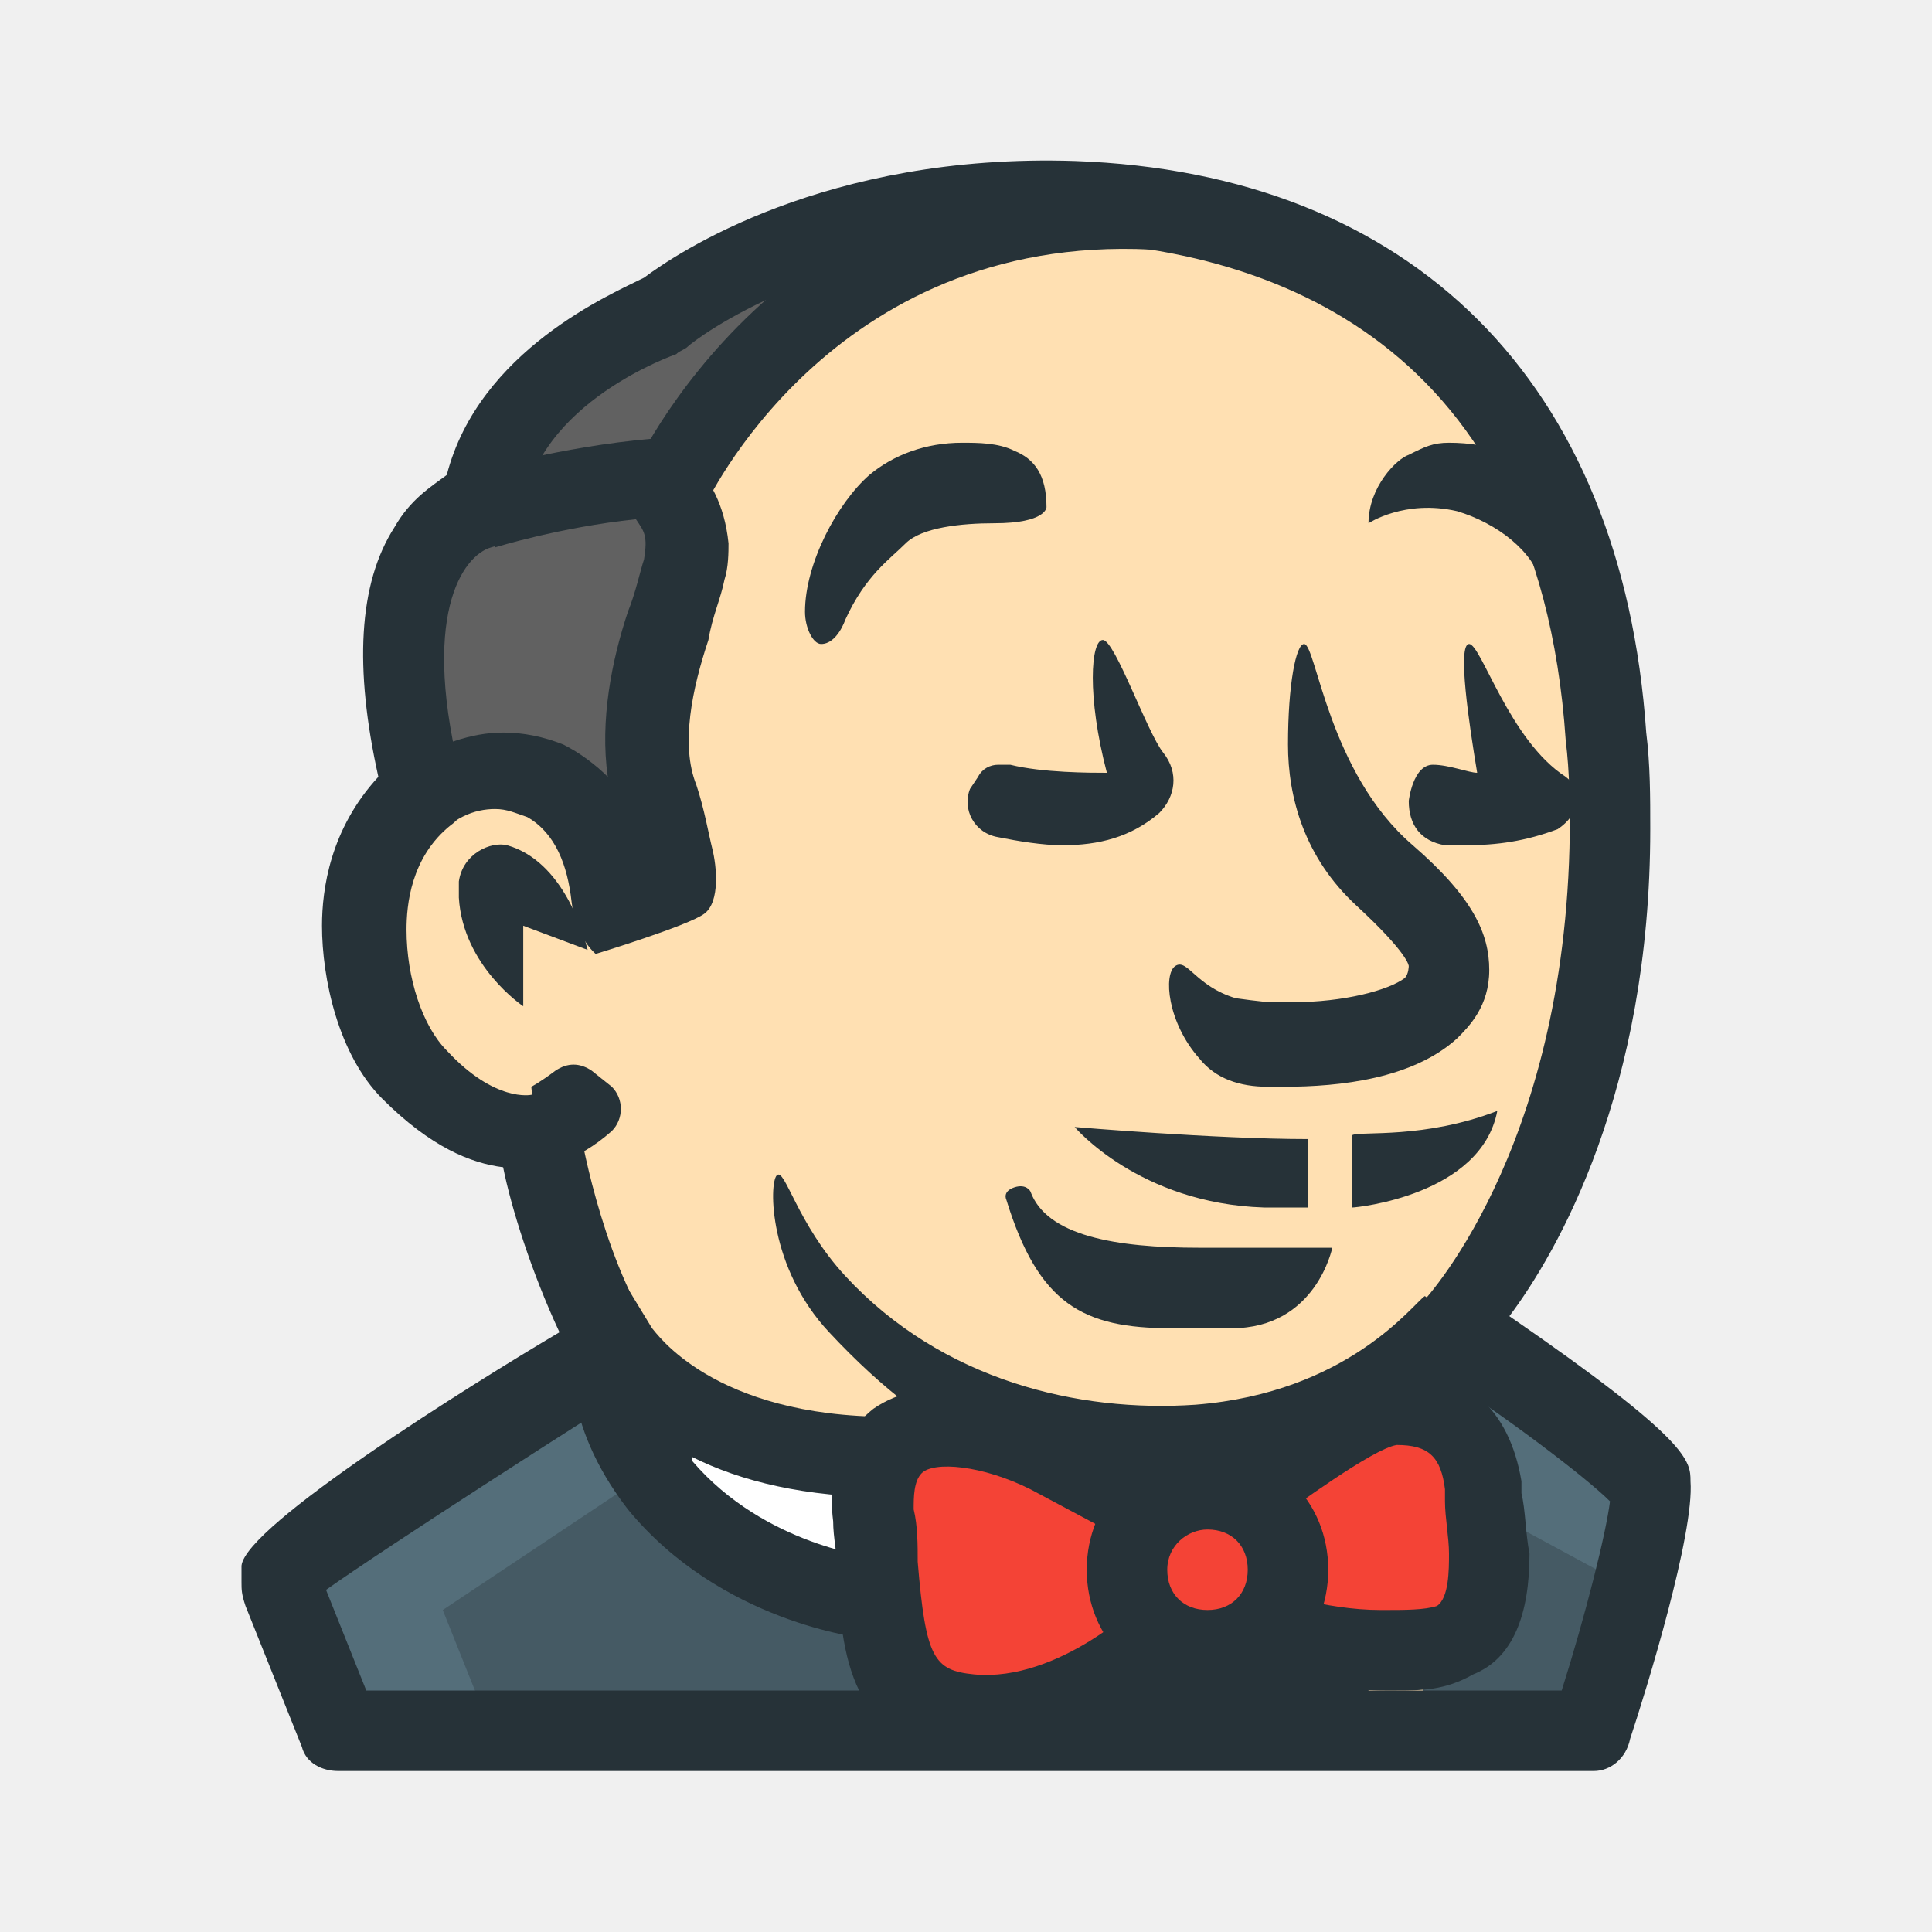
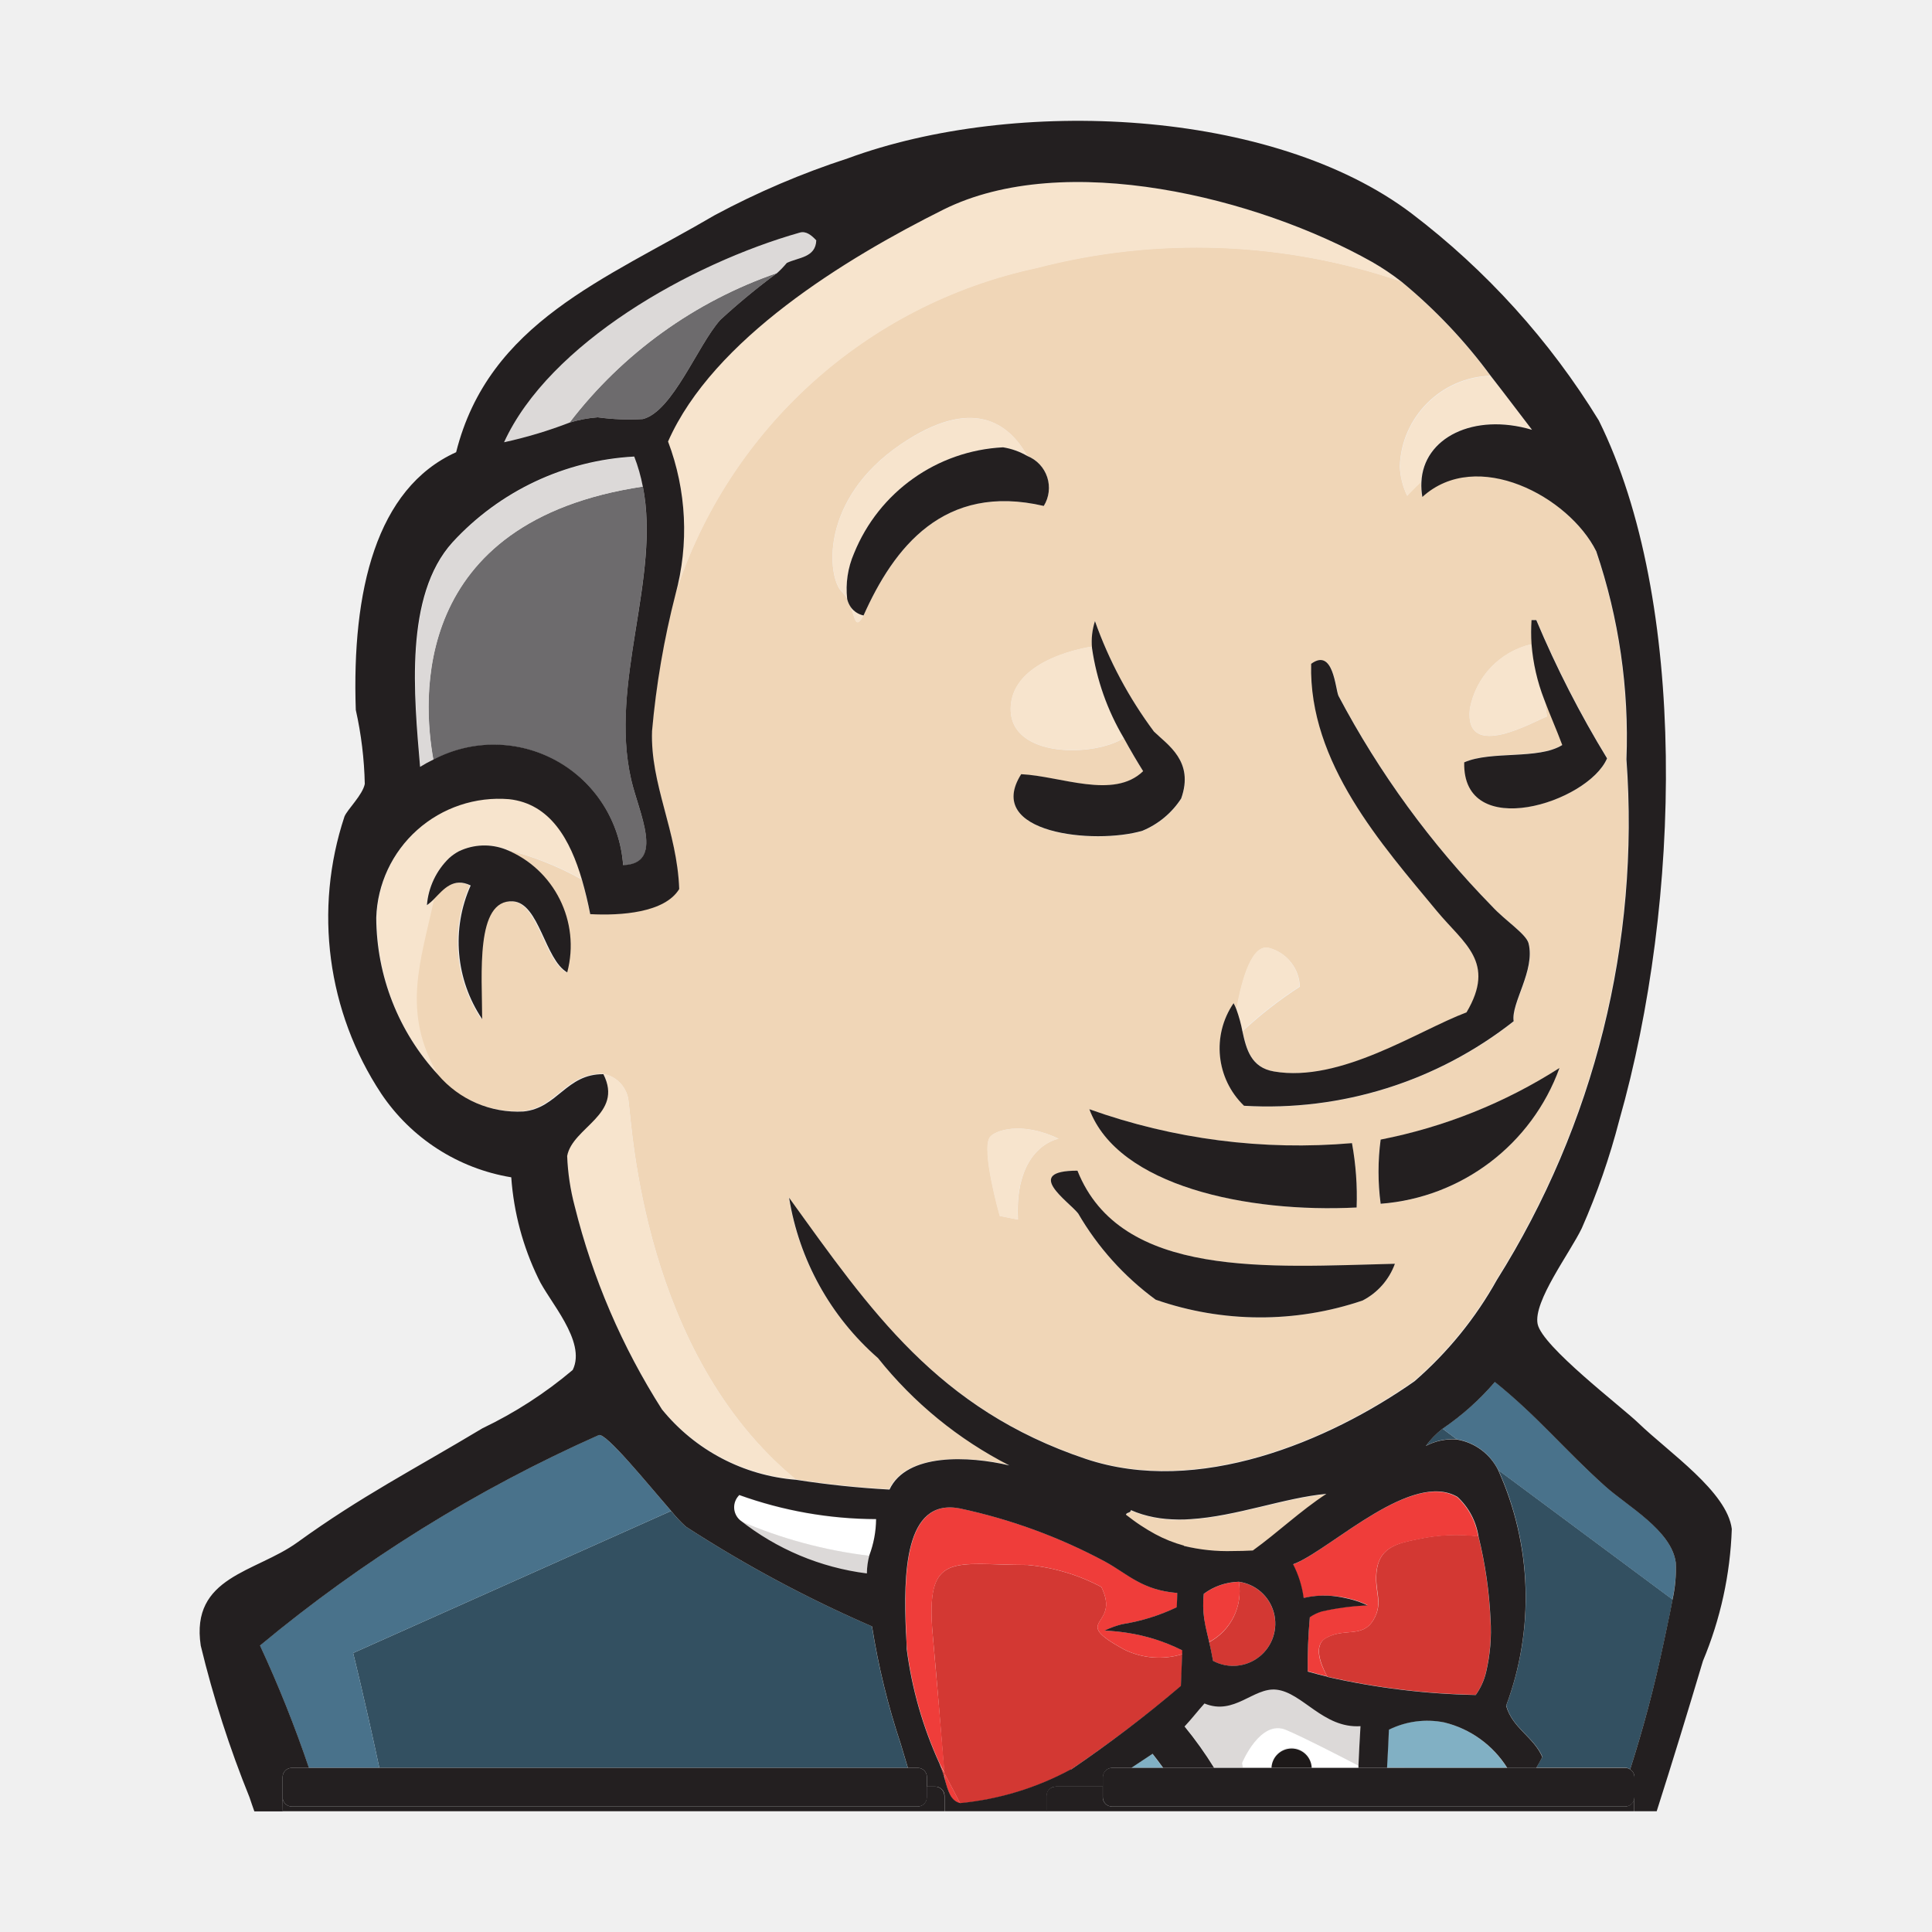
- <svg xmlns="http://www.w3.org/2000/svg" viewBox="0 0 48 48" width="48px" height="48px">
-   <path fill="#ffe0b2" d="M15.2,33.5c-0.5,0.3-8.2,5.2-8.2,5.5c0,0.4,0,0.4,0,0.4L8.4,43h31.2c0,0,1.5-4.8,1.4-6 c0-0.6-5-3.9-5-3.9s3.9-3.9,4-12.4c0-0.8,0-1.6-0.1-2.4C39.2,8.7,33.1,5.3,26.7,5c-6.5-0.2-10.1,2.8-10.1,2.8s-4.1,1.4-4.5,4.7 c0,0-3.2,0.6-1.5,7.1C9.3,20.6,9,22,9,23c0,1.3,0.4,2.8,1.2,3.7c1.7,1.8,3.1,1.4,3.1,1.4S13.9,31.3,15.2,33.5z" />
-   <path fill="#f44336" d="M36.8,36.9C36.6,35.6,36,35,34.7,35h-0.1l-0.1,0c-0.4,0.1-1,0.3-2.7,1.5l-1,0.7 C30.6,37.1,30.3,37,30,37c-0.5,0-0.9,0.2-1.3,0.5l-1-0.5L26,36.1c-0.9-0.4-1.8-0.7-2.5-0.7c-0.5,0-0.9,0.1-1.3,0.3 c-0.5,0.4-0.7,1-0.6,1.8c0,0.4,0.1,0.9,0.1,1.3c0.2,2.1,0.3,3.6,2.3,3.7c0.1,0,0.2,0,0.3,0c1.1,0,2.4-0.4,3.6-1.3l0.9-0.6 c0.3,0.2,0.7,0.4,1.1,0.4c0.5,0,0.9-0.2,1.2-0.4l1.4,0.3c0.6,0.1,1.1,0.2,1.6,0.2l0.4,0c0.5,0,1,0,1.5-0.3c0.6-0.3,0.9-1,0.9-2.1 c0-0.5-0.1-1-0.1-1.4L36.8,36.9z" />
-   <path fill="#fff" d="M21.7,38.9c0-0.4-0.1-0.8-0.1-1.3c-0.1-0.6,0-1,0.2-1.4c-5-0.1-6.6-2.7-6.6-2.7s-0.3,1.6,1.1,3.4 c2.1,2.5,5.3,2.8,5.3,2.8h0.2C21.8,39.5,21.8,39.2,21.7,38.9z" />
-   <path fill="#546e7a" d="M22.9,43l-0.7-1.4c-0.1-0.3-0.2-0.6-0.3-1.1l-0.1-0.7l-0.7-0.1c-0.9-0.2-3.1-0.8-4.7-2.7 c-0.5-0.6-0.8-1.3-1-2L15,33.7l-1.1,0.7c-2,1.3-5.3,3.4-6.4,4.3l-0.6,0.5L8.4,43L22.9,43L22.9,43z" />
-   <path fill="#455a64" d="M12.2,43h10.7l-0.7-1.4c-0.1-0.3-0.2-0.6-0.3-1.1l-0.1-0.7l-0.7-0.1c-0.9-0.2-3.1-0.8-4.7-2.7 c-0.1-0.1-0.2-0.3-0.3-0.4L11,40L12.2,43z" />
-   <path fill="#546e7a" d="M40.7,36.5c-0.6-0.6-2.4-1.9-3.1-2.4l-0.7-0.5c-0.2,0.2-0.6,0.7-1.3,1.2l0.7,0.7 c0.3,0.3,0.5,0.8,0.6,1.3l0,0.3c0.1,0.4,0.1,0.9,0.1,1.4c0,1.7-0.6,2-0.9,2.1c-0.2,0.1-0.5,0.2-0.8,0.2l0.1,2h4.1l0.2-0.7 c0.5-1.6,1.1-3.9,1.2-4.9l0-0.5L40.7,36.5z" />
-   <path fill="#455a64" d="M39.6,43l0.2-0.7c0.3-0.8,0.5-1.9,0.8-2.8l-3.7-2c0,0.3,0.1,0.7,0.1,1.1c0,1.7-0.6,2-0.9,2.1 c-0.2,0.1-0.5,0.2-0.8,0.2l0.1,2L39.6,43L39.6,43z" />
-   <path fill="#616161" d="M10.3,19.8C10.3,19.8,10.4,19.7,10.3,19.8L10.3,19.8l0.1-0.1c0.5-0.4,1.2-0.7,1.8-0.7 c0.6,0,0.9,0.2,1.2,0.3c1.3,0.7,1.6,2,1.7,2.9l0,0l0,0.1l0,0.1c0.6-0.2,1.2-0.4,1.4-0.5c0-0.1,0-0.3-0.1-0.6 c-0.1-0.4-0.2-0.9-0.4-1.4c-0.4-1.1-0.3-2.5,0.3-4.3l0.1-0.2c0.1-0.4,0.3-0.8,0.3-1.1c0-0.3,0.1-0.6,0.1-0.7c0-0.3-0.1-0.5-0.2-0.8 l-0.2-0.5l0.3-0.5c0.9-1.5,4.2-6.5,10.9-6.5c0.2,0,0.4,0,0.7,0l-0.2,0C27.7,5.1,27.2,5,26.7,5c-0.2,0-0.5,0-0.7,0l0,0 c-5.4,0-8.7,2.3-9.3,2.7l-0.1,0.1l-0.1,0.1c-0.6,0.2-3.7,1.5-4.3,4.2L12,12.4l-0.4,0.2c-0.4,0.2-0.7,0.5-0.9,0.9 c-0.7,1.2-0.8,3-0.3,5.5l0.1,0.5L10.1,20c0,0-0.1,0.1-0.1,0.1C10.1,20,10.2,19.9,10.3,19.8z" />
-   <path fill="#263238" d="M28 41H34V43H28zM14.2 22.4c-.1-.9-.4-1.7-1.1-2.1-.3-.1-.5-.2-.8-.2-.5 0-1.1.2-1.6.9l-.7-2c.9-.5 1.7-.8 2.5-.8.5 0 1 .1 1.5.3.4.2.8.5 1.1.8-.2-1.4.1-2.9.5-4.1.2-.5.3-1 .4-1.3.1-.6 0-.7-.2-1-1.9.2-3.5.7-3.5.7l-.5-1.9c.1 0 2.1-.6 4.4-.8l.7-.1.3.6c0 0 .1.1.1.2.3.3.7.9.8 1.9 0 .2 0 .6-.1.9-.1.5-.3.9-.4 1.5-.4 1.2-.7 2.6-.3 3.6.2.6.3 1.2.4 1.6.1.4.2 1.3-.2 1.6-.4.3-2.7 1-2.7 1S14.3 23.3 14.2 22.4z" />
-   <path fill="#263238" d="M17.5,12.6l-1.8-0.8c0-0.1,3.7-8.2,13-7.6l-0.1,2C20.6,5.8,17.5,12.6,17.5,12.6z" />
-   <path fill="#fff" d="M22,36.2c-5.1,0-6.8-2.7-6.8-2.7s-0.3,1.6,1.1,3.4c2.1,2.5,5.3,2.8,5.3,2.8" />
-   <path fill="#263238" d="M21.5 40.7c-.1 0-3.6-.4-5.9-3.2-1.7-2.2-1.4-4-1.3-4.2l.5-2.6 1.4 2.3c.1.1 1.5 2.2 5.9 2.2v2c-2.1 0-3.7-.4-4.9-1 0 0 0 0 0 .1 1.8 2.1 4.5 2.4 4.6 2.4L21.5 40.7zM34.7 42c-.1 0-.2 0-.3 0-1.8 0-3.5-.6-3.6-.6l.7-1.9c0 0 1.4.5 2.8.5l.1 0c.5 0 1 0 1.3-.1C36 39.7 36 39 36 38.6c0-.4-.1-.9-.1-1.3l0-.3c-.1-.8-.4-1.1-1.2-1.1-.6.1-2.5 1.5-3.2 2L31 38.3l-1.2-1.6.4-.3c1.9-1.4 3.4-2.4 4.4-2.4 1.8 0 2.9 1 3.2 2.8l0 .3c.1.4.1 1 .2 1.5 0 1.5-.4 2.6-1.4 3C35.9 42 35.3 42 34.7 42z" />
-   <path fill="#263238" d="M24.3 43.6c-.1 0-.2 0-.3 0-2.9-.2-3.1-2.5-3.2-4.6 0-.4-.1-.8-.1-1.2-.2-1.6.5-2.4 1-2.8 1.3-.9 3.3-.5 4.8.2l3 1.6-.9 1.8-3-1.6c-1.2-.6-2.4-.7-2.7-.4-.2.2-.2.6-.2.9.1.4.1.9.1 1.3.2 2.4.4 2.7 1.4 2.8 2.1.2 4.2-1.8 4.2-1.9l1.4 1.4C29.6 41.3 27.2 43.6 24.3 43.6zM21 15.4c0 0-.2.6-.6.6-.2 0-.4-.4-.4-.8 0-1.2.8-2.7 1.6-3.4.6-.5 1.4-.8 2.3-.8.4 0 .9 0 1.3.2.5.2.8.6.8 1.4 0 0 0 .4-1.3.4-.8 0-1.8.1-2.2.5C22.1 13.9 21.5 14.3 21 15.4zM26.4 21c-.5 0-1.1-.1-1.6-.2-.6-.1-.9-.7-.7-1.2l.2-.3c.1-.2.3-.3.5-.3.1 0 .2 0 .3 0 .8.2 2 .2 2.4.2-.5-1.9-.4-3.3-.1-3.3s1.1 2.3 1.5 2.8c.4.5.3 1.1-.1 1.5C28.1 20.8 27.3 21 26.4 21zM36.4 21c-.2 0-.3 0-.5 0-.6-.1-.9-.5-.9-1.1 0 0 .1-.9.6-.9.4 0 .9.2 1.1.2C36.5 18 36.2 16 36.5 16c.3 0 1 2.4 2.4 3.3.4.3.4.9-.2 1.3C37.9 20.9 37.2 21 36.4 21zM38.3 14.5c-.2-.8-1.1-1.5-2.1-1.8C34.9 12.4 34 13 34 13c0-.9.7-1.6 1-1.7.4-.2.6-.3 1-.3 2.1 0 2.9 1.3 3.6 2.6L38.3 14.5z" />
-   <path fill="#263238" d="M31.9 27c-.1 0-.3 0-.4 0 0 0 0 0 0 0-.7 0-1.3-.2-1.7-.7-.8-.9-.9-2.1-.6-2.3.3-.2.5.5 1.5.8 0 0 .7.1.9.1.2 0 .3 0 .5 0 1.3 0 2.4-.3 2.8-.6C35 24.2 35 24 35 24c0 0 0-.3-1.3-1.5-1.3-1.2-1.7-2.7-1.7-4 0-1.5.2-2.5.4-2.5.3 0 .6 3.2 2.7 5 1.5 1.3 1.9 2.2 1.9 3.1 0 .9-.5 1.4-.8 1.7C35.1 26.8 33.3 27 31.9 27zM31.4 30c-3.1-.1-4.7-2-4.7-2s3.5.3 5.8.3V30H31.4zM33.6 30v-.9-.9c.2-.1 1.8.1 3.6-.6C36.8 29.7 33.7 30 33.6 30zM29.1 33c-2.2 0-3.3-.6-4.1-3.2 0 0-.1-.2.2-.3s.4.1.4.1c.4 1.1 2.1 1.4 4.2 1.4.1 0 .2 0 .3 0 1 0 3 0 3 0s-.4 2-2.5 2C30.3 33 29.3 33 29.1 33z" />
-   <path fill="#263238" d="M29 37c-3.2 0-5.7-1-8.4-3.9-1.5-1.6-1.5-3.7-1.3-3.9s.5 1.2 1.7 2.5c2.4 2.6 5.8 3.4 8.7 3.2 3.8-.3 5.4-2.5 5.7-2.7l1.7 1.2c-.1.1-2.4 3.1-7.2 3.5C29.5 37 29.3 37 29 37zM13.4 29l-.1-1-.1-1c0 0 .2-.1.6-.4.3-.2.6-.2.9 0l.5.4c.3.3.3.8 0 1.1C14.3 28.9 13.5 29 13.4 29zM13 23l1.6.6c-.1-.4-.6-2.2-2-2.6-.4-.1-1.1.2-1.2.9 0 0 0 .2 0 .3 0 0 0 .1 0 .1C11.5 24 13 25 13 25V23z" />
-   <path fill="#263238" d="M30,42c-1.7,0-3-1.3-3-3s1.3-3,3-3s3,1.3,3,3S31.7,42,30,42z M30,38c-0.5,0-1,0.4-1,1s0.4,1,1,1 s1-0.4,1-1S30.6,38,30,38z" />
-   <path fill="#263238" d="M39.6,44H8.4c-0.4,0-0.8-0.2-0.9-0.6l-1.4-3.5C6,39.6,6,39.5,6,39.3l0-0.4c0.1-1,5.7-4.5,7.9-5.8 c-0.7-1.5-1.2-3.1-1.4-4.1c-0.8-0.1-1.8-0.5-3-1.7C8.4,26.2,8,24.3,8,23c0-0.9,0.2-2.4,1.4-3.7c-0.6-2.7-0.5-4.8,0.4-6.2 c0.4-0.7,0.9-1,1.3-1.3c0.8-3.1,4.1-4.5,4.9-4.9c0.8-0.6,4.5-3.1,10.7-2.9c8.4,0.3,13.6,5.5,14.2,14.2C41,19,41,19.8,41,20.6 c0,6.5-2.3,10.5-3.5,12.1c4.5,3.1,4.5,3.6,4.5,4.1c0.1,1.3-1.1,5.2-1.5,6.4C40.4,43.7,40,44,39.6,44z M9.1,42h29.7 c0.6-1.9,1.1-3.9,1.2-4.7c-0.6-0.6-2.7-2.2-4.6-3.4c-0.2-0.2-0.4-0.4-0.4-0.7s0.1-0.6,0.3-0.8c0,0,3.6-3.7,3.7-11.7 c0-0.7,0-1.5-0.1-2.3C38.2,8,30.9,6.2,26.6,6c-6-0.2-9.4,2.5-9.5,2.6c-0.1,0.1-0.2,0.1-0.3,0.2c0,0-3.5,1.2-3.8,3.9 c-0.1,0.4-0.4,0.8-0.8,0.9c-0.7,0.2-1.8,1.7-0.7,5.9c0.1,0.4,0,0.8-0.3,1c-1,0.8-1.1,2-1.1,2.6c0,1.2,0.4,2.4,1,3 c1.2,1.3,2.1,1.1,2.1,1.1c0.3-0.1,0.6,0,0.8,0.1c0.2,0.2,0.4,0.4,0.4,0.7c0,0,0.5,3.1,1.8,5.1c0.1,0.2,0.2,0.5,0.1,0.8 c-0.1,0.3-0.2,0.5-0.5,0.6c-0.7,0.4-6.3,4-7.7,5L9.1,42z M40.1,37.4L40.1,37.4L40.1,37.4z" />
+ <svg xmlns="http://www.w3.org/2000/svg" width="800px" height="800px" viewBox="0 0 32 32">
+   <path d="M19.513,25.173c-.068,0-.136,0-.2-.01C19.378,25.169,19.445,25.173,19.513,25.173Z" style="fill:none" />
+   <path d="M18.919,25.087a1.93,1.93,0,0,0,.392.076A1.93,1.93,0,0,1,18.919,25.087Z" style="fill:none" />
+   <path d="M20.091,27.511c-.021-.121-.043-.221-.064-.31h0c.021.089.043.189.064.31Z" style="fill:none" />
+   <path d="M7.436,14.214A.832.832,0,0,1,7.6,14.1.581.581,0,0,0,7.436,14.214Z" style="fill:#f0d6b7" />
+   <path d="M10.412,18.253c.06.421.24,4.164,2.766,6.25a15.465,15.465,0,0,0,1.549.162c.28-.6,1.312-.554,1.985-.4a6.648,6.648,0,0,1-2.176-1.778,4.466,4.466,0,0,1-1.472-2.656c1.348,1.87,2.462,3.5,4.913,4.326,1.855.622,4.021-.285,5.446-1.286a6.258,6.258,0,0,0,1.365-1.68,14.242,14.242,0,0,0,2.145-8.621,9.567,9.567,0,0,0-.5-3.446c-.453-.908-1.984-1.72-2.88-.9a1.07,1.07,0,0,1-.016-.246c-.143.134-.23.232-.23.232a1.209,1.209,0,0,1-.122-.487,1.551,1.551,0,0,1,1.5-1.5,8.674,8.674,0,0,0-1.479-1.563,10.49,10.49,0,0,0-6.047-.222,8.06,8.06,0,0,0-5.975,5.4,14.085,14.085,0,0,0-.388,2.263c-.031.884.416,1.655.45,2.617-.239.394-.969.443-1.474.416-.037-.187-.082-.379-.136-.566a5.158,5.158,0,0,0-1.265-.5,1.719,1.719,0,0,1,1.009,2.038c-.373-.213-.462-1.15-.9-1.177-.626-.038-.512,1.216-.509,1.95a2.291,2.291,0,0,1-.19-2.213c-.284-.139-.444.061-.6.217-.222,1.036-.547,1.873.062,2.92a1.734,1.734,0,0,0,1.414.6c.567-.056.706-.624,1.324-.618A.513.513,0,0,1,10.412,18.253ZM16.861,20.2l-.3-.061s-.314-1.1-.163-1.306c.08-.107.52-.268,1.136.028C17.53,18.862,16.8,18.984,16.861,20.2Zm5.706,1.341a5.27,5.27,0,0,1-3.426-.014A4.687,4.687,0,0,1,17.858,20.1c-.155-.2-.927-.708-.012-.709h0c.717,1.8,3.18,1.592,5.257,1.543A1.111,1.111,0,0,1,22.567,21.542Zm.3-1.6a4.016,4.016,0,0,1,0-1.063,8.538,8.538,0,0,0,2.96-1.185h0A3.425,3.425,0,0,1,22.866,19.939Zm2.756-8.073c-.183.061-1.37.762-1.278-.122a1.348,1.348,0,0,1,1.026-1.077,3.037,3.037,0,0,1,0-.4h0l.079,0a17.146,17.146,0,0,0,1.172,2.29c-.317.738-2.4,1.39-2.366.066.45-.2,1.227-.04,1.626-.291-.094-.257-.2-.5-.3-.756Zm-5.187,4.75a.719.719,0,0,1,.046.1c.091-.507.259-1.1.548-1.013a.684.684,0,0,1,.5.638,6.908,6.908,0,0,0-.948.738c.065.3.144.6.523.668,1.106.189,2.393-.677,3.189-.979.493-.832-.043-1.138-.487-1.673-.91-1.1-2.13-2.456-2.086-4.1.368-.267.4.407.452.53a15.006,15.006,0,0,0,2.543,3.486c.214.234.567.459.606.614.113.451-.294.991-.247,1.29h0a6.587,6.587,0,0,1-4.466,1.4A1.322,1.322,0,0,1,20.434,16.615Zm1.958,2.321A4.933,4.933,0,0,1,22.47,20c-1.811.09-3.952-.358-4.427-1.629A10.285,10.285,0,0,0,22.393,18.936Zm-4.256-8.648a6.954,6.954,0,0,0,.977,1.829c.228.222.67.492.451,1.109a1.406,1.406,0,0,1-.642.534c-.79.233-2.631.048-2.008-.937.653.03,1.532.424,2.02-.05-.095-.152-.209-.341-.322-.551-.5.316-1.874.33-1.874-.479,0-.852,1.339-1.034,1.339-1.034l.01.024A1.11,1.11,0,0,1,18.137,10.288ZM14.914,7.363c1.195-.815,1.8-.35,2.1.188a.568.568,0,0,1,.274.828c-1.658-.386-2.482.694-2.985,1.814-.129.234-.136.068-.21-.136a.392.392,0,0,1-.061-.136A.551.551,0,0,0,13.94,9.8C13.7,9.553,13.575,8.276,14.914,7.363Z" style="fill:#f0d6b7" />
+   <path d="M6.283,29.28h8.753c-.04-.135-.079-.268-.118-.394a12.164,12.164,0,0,1-.476-1.948,21.079,21.079,0,0,1-3.087-1.655,2.353,2.353,0,0,1-.24-.257L5.849,27.379S6.038,28.133,6.283,29.28Z" style="fill:#335061" />
+   <path d="M9.433,7A2.125,2.125,0,0,1,9.9,6.912a3.817,3.817,0,0,0,.747.029c.494-.123.912-1.231,1.285-1.644a11.333,11.333,0,0,1,.941-.776A7.346,7.346,0,0,0,9.433,7Z" style="fill:#6d6b6d" />
+   <path d="M7.177,12.586a2.147,2.147,0,0,1,3.145,1.747c.694-.018.259-.866.134-1.413-.369-1.608.487-3.34.192-4.861C6.782,8.637,7,11.606,7.177,12.586Z" style="fill:#6d6b6d" />
+   <path d="M13.249,3.851c-1.82.516-4.152,1.838-4.9,3.473A7.389,7.389,0,0,0,9.433,7a7.346,7.346,0,0,1,3.44-2.479,1.647,1.647,0,0,0,.159-.166c.192-.093.476-.086.487-.375C13.436,3.891,13.348,3.823,13.249,3.851Z" style="fill:#dcd9d8" />
+   <path d="M7.5,8.985c-.8.885-.636,2.542-.538,3.721a2.321,2.321,0,0,1,.218-.12c-.18-.979-.394-3.949,3.471-4.527a2.81,2.81,0,0,0-.142-.493A4.409,4.409,0,0,0,7.5,8.985Z" style="fill:#dcd9d8" />
+   <path d="M10.412,18.253a.513.513,0,0,0-.42-.468c.335.668-.516.878-.6,1.355a3.837,3.837,0,0,0,.125.832,11.351,11.351,0,0,0,1.445,3.365,3.181,3.181,0,0,0,2.22,1.166C10.652,22.418,10.472,18.674,10.412,18.253Z" style="fill:#f7e4cd" />
+   <path d="M21.525,16.338a.684.684,0,0,0-.5-.638c-.289-.082-.457.506-.548,1.013a2.376,2.376,0,0,1,.1.363A6.908,6.908,0,0,1,21.525,16.338Z" style="fill:#f7e4cd" />
+   <path d="M24.344,11.744c-.092.884,1.1.183,1.278.122l-.043-.286a3.235,3.235,0,0,1-.209-.913A1.348,1.348,0,0,0,24.344,11.744Z" style="fill:#f7e4cd" />
+   <path d="M16.739,11.744c0,.809,1.371.795,1.874.479a4.053,4.053,0,0,1-.525-1.489l-.01-.024S16.739,10.892,16.739,11.744Z" style="fill:#f7e4cd" />
+   <path d="M7.192,14.885a.8.8,0,0,1-.125.109,1.221,1.221,0,0,1,.37-.781A.581.581,0,0,1,7.6,14.1a.979.979,0,0,1,.782-.032,5.158,5.158,0,0,1,1.265.5c-.193-.664-.524-1.263-1.208-1.338a2.034,2.034,0,0,0-2.2,1.963A3.858,3.858,0,0,0,7.254,17.8C6.644,16.758,6.97,15.921,7.192,14.885Z" style="fill:#f7e4cd" />
+   <path d="M17.165,4.443a10.49,10.49,0,0,1,6.047.222,4.127,4.127,0,0,0-.49-.329c-1.889-1.066-5.086-1.867-7.1-.866-1.621.808-3.813,2.146-4.56,3.841a4.109,4.109,0,0,1,.123,2.532A8.06,8.06,0,0,1,17.165,4.443Z" style="fill:#f7e4cd" />
+   <path d="M23.188,7.728a1.209,1.209,0,0,0,.122.487s.087-.1.23-.232c.031-.734.865-1.152,1.832-.866-.222-.286-.447-.589-.681-.889A1.551,1.551,0,0,0,23.188,7.728Z" style="fill:#f7e4cd" />
+   <path d="M14.092,10.058c.074.2.082.37.21.136A.348.348,0,0,1,14.092,10.058Z" style="fill:#f7e4cd" />
+   <path d="M14.032,9.922a1.486,1.486,0,0,1,.114-.758,2.816,2.816,0,0,1,2.47-1.755,1.149,1.149,0,0,1,.4.143c-.3-.538-.9-1-2.1-.188-1.338.913-1.217,2.19-.973,2.434A.551.551,0,0,1,14.032,9.922Z" style="fill:#f7e4cd" />
+   <path d="M5.849,27.379l5.266-2.353c-.386-.448-1.079-1.3-1.2-1.257a24.079,24.079,0,0,0-5.61,3.485,20.236,20.236,0,0,1,.81,2.026H6.283C6.038,28.133,5.849,27.379,5.849,27.379Z" style="fill:#49728b" />
+   <path d="M27,29.307a20.836,20.836,0,0,0,.548-2.058c.036-.181.106-.475.156-.756l-2.886-2.144a5.123,5.123,0,0,1,.13,3.9c.1.372.454.515.6.85-.034.06-.068.119-.1.179h1.476A.149.149,0,0,1,27,29.307Z" style="fill:#335061" />
+   <path d="M24.441,28.074a1.081,1.081,0,0,0,.172-.381,1.081,1.081,0,0,1-.172.381Z" style="fill:#335061" />
+   <path d="M23.617,23.946a.948.948,0,0,1,.514-.106l-.238-.177A1.457,1.457,0,0,0,23.617,23.946Z" style="fill:#335061" />
+   <path d="M27.756,25.879c-.074-.537-.8-.935-1.172-1.266C25.9,24,25.472,23.46,24.761,22.887a4.391,4.391,0,0,1-.869.776l.238.177a.932.932,0,0,1,.686.51L27.7,26.493A2.339,2.339,0,0,0,27.756,25.879Z" style="fill:#49728b" />
+   <path d="M20.572,29.2a.438.438,0,0,0,.009.076h.479a.333.333,0,0,1,.666,0H22.5v-.03c-.274-.144-.873-.455-1.2-.593C20.876,28.475,20.572,29.2,20.572,29.2Z" style="fill:#fff" />
+   <path d="M20.572,29.2s.3-.73.73-.548c.322.138.921.449,1.2.593.01-.22.02-.44.034-.66-.618.039-.961-.559-1.394-.605-.378-.041-.7.435-1.19.229-.113.124-.215.259-.33.381a6.313,6.313,0,0,1,.489.685h.476A.438.438,0,0,1,20.572,29.2Z" style="fill:#dcd9d8" />
+   <path d="M14.511,25.169a6.738,6.738,0,0,1-2.269-.4.282.282,0,0,0,.017.421,7.657,7.657,0,0,0,2.14.578A1.748,1.748,0,0,0,14.511,25.169Z" style="fill:#fff" />
+   <path d="M14.357,26.069a1.233,1.233,0,0,1,.041-.3,7.657,7.657,0,0,1-2.14-.578A4.237,4.237,0,0,0,14.357,26.069Z" style="fill:#dcd9d8" />
+   <path d="M24.613,27.693a2.963,2.963,0,0,0,.073-.87,7.057,7.057,0,0,0-.2-1.378,3,3,0,0,0-1.009.049c-.3.061-.609.122-.669.487s.122.548-.061.852-.487.122-.791.3c-.207.124-.076.445.029.638a12.138,12.138,0,0,0,2.459.3A1.081,1.081,0,0,0,24.613,27.693Z" style="fill:#d33833" />
+   <path d="M15.562,29.219c.016.043.033.088.047.128s.029.093.042.139l-.009-.117Z" style="fill:#d33833" />
+   <path d="M19.563,27.925q.01-.264.021-.527a1.309,1.309,0,0,1-.96-.074c-.937-.511-.05-.36-.382-1.038a3.236,3.236,0,0,0-1.224-.365c-1.228,0-1.7-.247-1.568,1.169.069.76.131,1.519.191,2.28.1.188.19.357.262.5a4.834,4.834,0,0,0,1.833-.559A21.007,21.007,0,0,0,19.563,27.925Z" style="fill:#d33833" />
+   <path d="M20.027,27.2c.021.089.043.189.064.31h0a.7.7,0,1,0,.428-1.31A.953.953,0,0,1,20.027,27.2Z" style="fill:#d33833" />
+   <path d="M21.953,27.137c.3-.183.609,0,.791-.3s0-.487.061-.852.365-.426.669-.487a3,3,0,0,1,1.009-.049,1.125,1.125,0,0,0-.348-.652c-.747-.436-2.056.825-2.665,1.093l-.057.023a1.694,1.694,0,0,1,.175.558A1.475,1.475,0,0,1,22,26.429a1.761,1.761,0,0,1,.276.033c.045.009.089.02.133.032a1.463,1.463,0,0,1,.243.092,4.209,4.209,0,0,0-.757.1.7.7,0,0,0-.2.095,8.618,8.618,0,0,0-.035.9q.158.045.322.084C21.877,27.582,21.746,27.261,21.953,27.137Z" style="fill:#ef3d3a" />
+   <path d="M15.651,29.485c.051.183.095.348.253.385-.072-.144-.163-.313-.262-.5Z" style="fill:#ef3d3a" />
+   <path d="M15.45,27.089c-.129-1.416.34-1.169,1.568-1.169a3.236,3.236,0,0,1,1.224.365c.332.678-.555.527.382,1.038a1.309,1.309,0,0,0,.96.074l0-.063a3.039,3.039,0,0,0-.916-.29,3.5,3.5,0,0,0-.371-.036,1.555,1.555,0,0,1,.291-.106,3.285,3.285,0,0,0,.906-.281c0-.079.006-.158.009-.236a1.883,1.883,0,0,1-.2-.027,1.565,1.565,0,0,1-.177-.044,1.585,1.585,0,0,1-.294-.127c-.178-.1-.331-.216-.525-.322a9.077,9.077,0,0,0-2.408-.881c-.921-.176-.929,1.105-.89,2.049,0,.1.008.192.013.28a6.585,6.585,0,0,0,.544,1.9l.079.15C15.582,28.609,15.519,27.849,15.45,27.089Z" style="fill:#ef3d3a" />
+   <path d="M20.52,26.2a1.009,1.009,0,0,0-.582.2,1.7,1.7,0,0,0,.007.412c.011.079.028.155.048.238l.031.131,0,.017h0A.953.953,0,0,0,20.52,26.2Z" style="fill:#ef3d3a" />
+   <path d="M14.146,9.164a1.486,1.486,0,0,0-.114.758.392.392,0,0,0,.061.136.348.348,0,0,0,.21.136c.5-1.12,1.327-2.2,2.985-1.814a.568.568,0,0,0-.274-.828,1.149,1.149,0,0,0-.4-.143A2.816,2.816,0,0,0,14.146,9.164Z" style="fill:#231f20" />
+   <path d="M24.252,12.627c-.032,1.324,2.049.672,2.366-.066a17.146,17.146,0,0,1-1.172-2.29l-.079,0h0a3.037,3.037,0,0,0,0,.4,3.235,3.235,0,0,0,.209.913c.095.256.205.5.3.756C25.479,12.587,24.7,12.43,24.252,12.627Z" style="fill:#231f20" />
+   <path d="M18.934,12.773c-.488.474-1.367.08-2.02.05-.623.985,1.218,1.17,2.008.937a1.406,1.406,0,0,0,.642-.534c.219-.617-.223-.887-.451-1.109a6.954,6.954,0,0,1-.977-1.829,1.11,1.11,0,0,0-.049.445,4.053,4.053,0,0,0,.525,1.489C18.726,12.432,18.839,12.621,18.934,12.773Z" style="fill:#231f20" />
+   <path d="M20.605,18.315a6.587,6.587,0,0,0,4.466-1.4h0c-.047-.3.36-.84.247-1.29-.039-.155-.392-.38-.606-.614a15.006,15.006,0,0,1-2.543-3.486c-.053-.123-.085-.8-.452-.53-.044,1.642,1.176,3,2.086,4.1.444.535.98.841.487,1.673-.8.3-2.083,1.169-3.189.979-.379-.065-.458-.365-.523-.668a2.376,2.376,0,0,0-.1-.363.719.719,0,0,0-.046-.1A1.322,1.322,0,0,0,20.605,18.315Z" style="fill:#231f20" />
+   <path d="M7.6,14.1a.832.832,0,0,0-.159.111,1.221,1.221,0,0,0-.37.781.8.8,0,0,0,.125-.109c.153-.156.313-.357.6-.217a2.291,2.291,0,0,0,.19,2.213c0-.733-.117-1.987.509-1.95.438.027.527.964.9,1.177A1.719,1.719,0,0,0,8.378,14.07.979.979,0,0,0,7.6,14.1Z" style="fill:#231f20" />
+   <path d="M22.868,18.875a4.016,4.016,0,0,0,0,1.063,3.425,3.425,0,0,0,2.962-2.249h0A8.538,8.538,0,0,1,22.868,18.875Z" style="fill:#231f20" />
+   <path d="M22.47,20a4.933,4.933,0,0,0-.077-1.066,10.285,10.285,0,0,1-4.35-.562C18.518,19.644,20.659,20.092,22.47,20Z" style="fill:#231f20" />
+   <path d="M17.846,19.39h0c-.915,0-.143.51.012.709a4.687,4.687,0,0,0,1.284,1.428,5.27,5.27,0,0,0,3.426.014,1.111,1.111,0,0,0,.536-.609C21.026,20.982,18.563,21.189,17.846,19.39Z" style="fill:#231f20" />
+   <path d="M24.96,29.28a1.709,1.709,0,0,0-1.042-.753,1.433,1.433,0,0,0-.918.12c-.008.2-.018.415-.031.632Z" style="fill:#81b0c4" />
+   <path d="M21.971,24.749c-.686.061-1.493.373-2.252.419-.069,0-.138.006-.206.006s-.136,0-.2-.01a1.93,1.93,0,0,1-.392-.076,1.666,1.666,0,0,1-.188-.07c0,.052-.071.033-.082.076.085.066.167.126.247.179s.159.1.238.143a2.218,2.218,0,0,0,.475.19,3.052,3.052,0,0,0,.816.09c.1,0,.212,0,.327-.009C21.169,25.384,21.537,25.031,21.971,24.749Z" style="fill:#f0d6b7" />
+   <path d="M19.086,29.048l-.351.233h.527Q19.176,29.162,19.086,29.048Z" style="fill:#81b0c4" />
+   <path d="M4.681,29.769v-.335a.153.153,0,0,1,.153-.153h.283a20.236,20.236,0,0,0-.81-2.026,24.079,24.079,0,0,1,5.61-3.485c.118-.047.811.809,1.2,1.257a2.353,2.353,0,0,0,.24.257,21.079,21.079,0,0,0,3.087,1.655,12.164,12.164,0,0,0,.476,1.948c.039.126.078.26.118.394H15.2a.153.153,0,0,1,.153.153v.158h.139a.153.153,0,0,1,.153.153V30h1.691v-.255a.153.153,0,0,1,.153-.153h.78v-.158a.153.153,0,0,1,.153-.153h.317l.351-.233q.09.114.176.233h.843a6.313,6.313,0,0,0-.489-.685c.115-.122.217-.256.33-.381.492.206.812-.27,1.19-.229.433.046.776.644,1.394.605-.014.22-.024.44-.034.66v.03h.474c.012-.217.023-.429.031-.632a1.433,1.433,0,0,1,.918-.12,1.709,1.709,0,0,1,1.042.753h.481c.034-.06.069-.119.1-.179-.143-.335-.495-.477-.6-.85a5.123,5.123,0,0,0-.13-3.9.932.932,0,0,0-.686-.51.948.948,0,0,0-.514.106,1.457,1.457,0,0,1,.275-.283,4.391,4.391,0,0,0,.869-.776c.712.573,1.141,1.112,1.824,1.725.37.332,1.1.73,1.172,1.266a2.339,2.339,0,0,1-.054.614c-.051.281-.12.575-.156.756A20.836,20.836,0,0,1,27,29.307a.15.15,0,0,1,.072.127V30h.368c.258-.808.511-1.635.766-2.489a6.207,6.207,0,0,0,.478-2.187c-.078-.617-1.04-1.265-1.547-1.754-.281-.271-1.593-1.267-1.669-1.64s.535-1.178.731-1.586a11.669,11.669,0,0,0,.621-1.788c1.032-3.627,1.137-8.611-.339-11.592a12.54,12.54,0,0,0-3.1-3.428c-2.3-1.742-6.563-1.935-9.339-.913a13.481,13.481,0,0,0-2.2.939C10.024,4.628,8.094,5.342,7.555,7.49c-1.328.6-1.729,2.3-1.662,4.268a6.221,6.221,0,0,1,.149,1.227c-.037.184-.286.419-.336.538a5.3,5.3,0,0,0,.609,4.592A3.225,3.225,0,0,0,8.468,19.5a4.568,4.568,0,0,0,.447,1.672c.17.373.805,1.043.571,1.519a6.987,6.987,0,0,1-1.495.966c-1.158.695-2,1.12-3.066,1.89-.692.5-1.773.562-1.6,1.71a17.869,17.869,0,0,0,.808,2.513c.025.078.053.155.08.232h.47ZM13.032,4.355a1.647,1.647,0,0,1-.159.166,11.333,11.333,0,0,0-.941.776c-.373.413-.79,1.521-1.285,1.644A3.817,3.817,0,0,1,9.9,6.912,2.125,2.125,0,0,0,9.433,7a7.389,7.389,0,0,1-1.084.325c.748-1.635,3.08-2.957,4.9-3.473.1-.028.188.04.271.129C13.509,4.268,13.224,4.262,13.032,4.355Zm-2.385,3.7c.3,1.521-.561,3.254-.192,4.861.125.546.56,1.394-.134,1.413a2.147,2.147,0,0,0-3.145-1.747,2.321,2.321,0,0,0-.218.12c-.1-1.179-.266-2.836.538-3.721a4.409,4.409,0,0,1,3.009-1.419A2.81,2.81,0,0,1,10.647,8.059ZM7.254,17.8A3.858,3.858,0,0,1,6.232,15.2a2.034,2.034,0,0,1,2.2-1.963c.684.075,1.014.674,1.208,1.338.054.187.1.379.136.566.505.027,1.235-.022,1.474-.416-.034-.962-.481-1.733-.45-2.617a14.085,14.085,0,0,1,.388-2.263,4.109,4.109,0,0,0-.123-2.532c.747-1.695,2.939-3.032,4.56-3.841,2.009-1,5.207-.2,7.1.866a4.127,4.127,0,0,1,.49.329,8.674,8.674,0,0,1,1.479,1.563c.234.3.459.6.681.889-.967-.287-1.8.132-1.832.866a1.07,1.07,0,0,0,.016.246c.9-.821,2.427-.009,2.88.9a9.567,9.567,0,0,1,.5,3.446,14.242,14.242,0,0,1-2.145,8.621,6.258,6.258,0,0,1-1.365,1.68c-1.425,1-3.591,1.908-5.446,1.286-2.451-.823-3.565-2.456-4.913-4.326a4.466,4.466,0,0,0,1.472,2.656,6.648,6.648,0,0,0,2.176,1.778c-.673-.158-1.7-.208-1.985.4a15.465,15.465,0,0,1-1.549-.162,3.181,3.181,0,0,1-2.22-1.166,11.351,11.351,0,0,1-1.445-3.365,3.837,3.837,0,0,1-.125-.832c.088-.478.939-.687.6-1.355-.618-.006-.757.562-1.324.618A1.734,1.734,0,0,1,7.254,17.8Zm12.77,9.38-.031-.131c-.02-.083-.036-.159-.048-.238a1.7,1.7,0,0,1-.007-.412,1.009,1.009,0,0,1,.582-.2.7.7,0,1,1-.428,1.31c-.021-.121-.043-.221-.064-.31Zm-7.782-2.419a6.738,6.738,0,0,0,2.269.4,1.748,1.748,0,0,1-.112.6,1.233,1.233,0,0,0-.041.3,4.237,4.237,0,0,1-2.1-.882A.282.282,0,0,1,12.242,24.766Zm7.367.839a2.218,2.218,0,0,1-.475-.19c-.078-.042-.157-.09-.238-.143s-.162-.113-.247-.179c.011-.043.079-.024.082-.076a1.666,1.666,0,0,0,.188.07,1.93,1.93,0,0,0,.392.076c.067.006.134.009.2.01s.137,0,.206-.006c.759-.046,1.566-.358,2.252-.419-.433.283-.8.636-1.218.938-.115.006-.224.009-.327.009A3.052,3.052,0,0,1,19.609,25.605Zm-1.872,3.706a4.834,4.834,0,0,1-1.833.559c-.158-.037-.2-.2-.253-.385-.013-.046-.026-.092-.042-.139s-.03-.085-.047-.128a6.585,6.585,0,0,1-.544-1.9c0-.088-.009-.182-.013-.28-.039-.944-.031-2.225.89-2.049a9.077,9.077,0,0,1,2.408.881c.194.106.347.225.525.322a1.585,1.585,0,0,0,.294.127,1.565,1.565,0,0,0,.177.044,1.883,1.883,0,0,0,.2.027c0,.078-.006.157-.009.236a3.285,3.285,0,0,1-.906.281,1.555,1.555,0,0,0-.291.106,3.5,3.5,0,0,1,.371.036,3.039,3.039,0,0,1,.916.29l0,.063q-.01.264-.021.527A21.007,21.007,0,0,1,17.737,29.311Zm4.245-1.536q-.164-.039-.322-.084a8.618,8.618,0,0,1,.035-.9.7.7,0,0,1,.2-.095,4.209,4.209,0,0,1,.757-.1,1.463,1.463,0,0,0-.243-.092c-.043-.012-.088-.023-.133-.032A1.761,1.761,0,0,0,22,26.429a1.475,1.475,0,0,0-.407.038,1.694,1.694,0,0,0-.175-.558l.057-.023c.609-.268,1.918-1.529,2.665-1.093a1.125,1.125,0,0,1,.348.652,7.057,7.057,0,0,1,.2,1.378,2.963,2.963,0,0,1-.073.87,1.081,1.081,0,0,1-.172.381h0A12.138,12.138,0,0,1,21.982,27.774Z" style="fill:#231f20" />
+   <path d="M17.53,18.862c-.616-.3-1.056-.135-1.136-.028-.152.2.163,1.306.163,1.306l.3.061C16.8,18.984,17.53,18.862,17.53,18.862Z" style="fill:#f7e4cd" />
+   <path d="M21.393,28.961a.334.334,0,0,0-.333.319h.666A.334.334,0,0,0,21.393,28.961Z" style="fill:#1d1919" />
+   <path d="M15.642,29.745a.153.153,0,0,0-.153-.153h-.139v.177a.153.153,0,0,1-.153.153H4.834a.153.153,0,0,1-.153-.153V30H15.642Z" style="fill:#231f20" />
+   <path d="M26.918,29.922h-8.5a.153.153,0,0,1-.153-.153v-.177h-.78a.153.153,0,0,0-.153.153V30h9.737v-.231A.153.153,0,0,1,26.918,29.922Z" style="fill:#231f20" />
+   <path d="M4.834,29.922H15.2a.153.153,0,0,0,.153-.153v-.335a.153.153,0,0,0-.153-.153H4.834a.153.153,0,0,0-.153.153v.335A.153.153,0,0,0,4.834,29.922Z" style="fill:#231f20" />
+   <path d="M18.266,29.769a.153.153,0,0,0,.153.153h8.5a.153.153,0,0,0,.153-.153v-.335A.15.15,0,0,0,27,29.307a.149.149,0,0,0-.081-.026h-8.5a.153.153,0,0,0-.153.153v.335Z" style="fill:#231f20" />
</svg>
